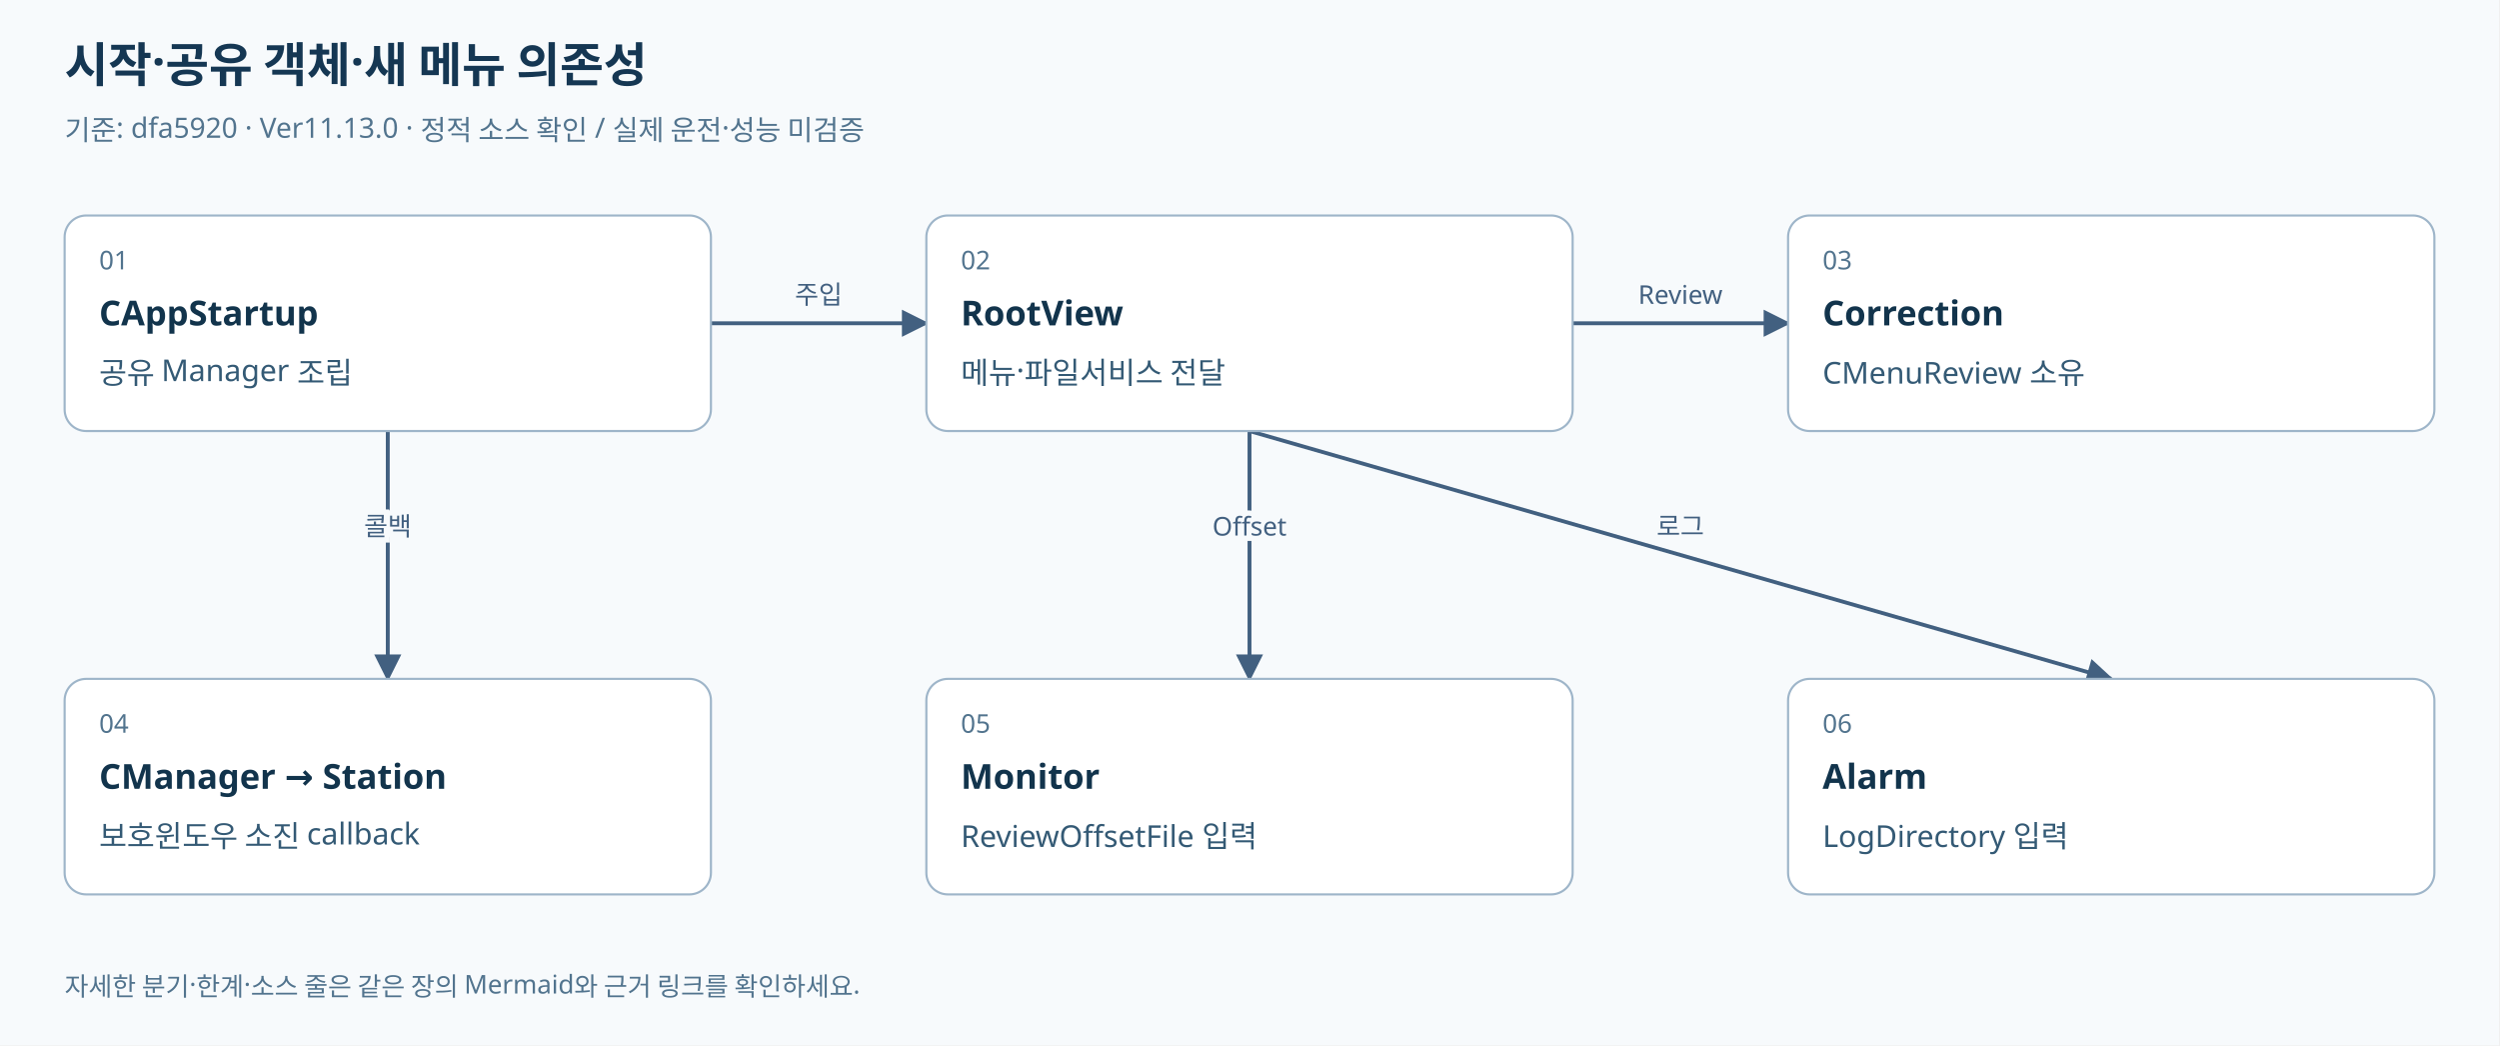
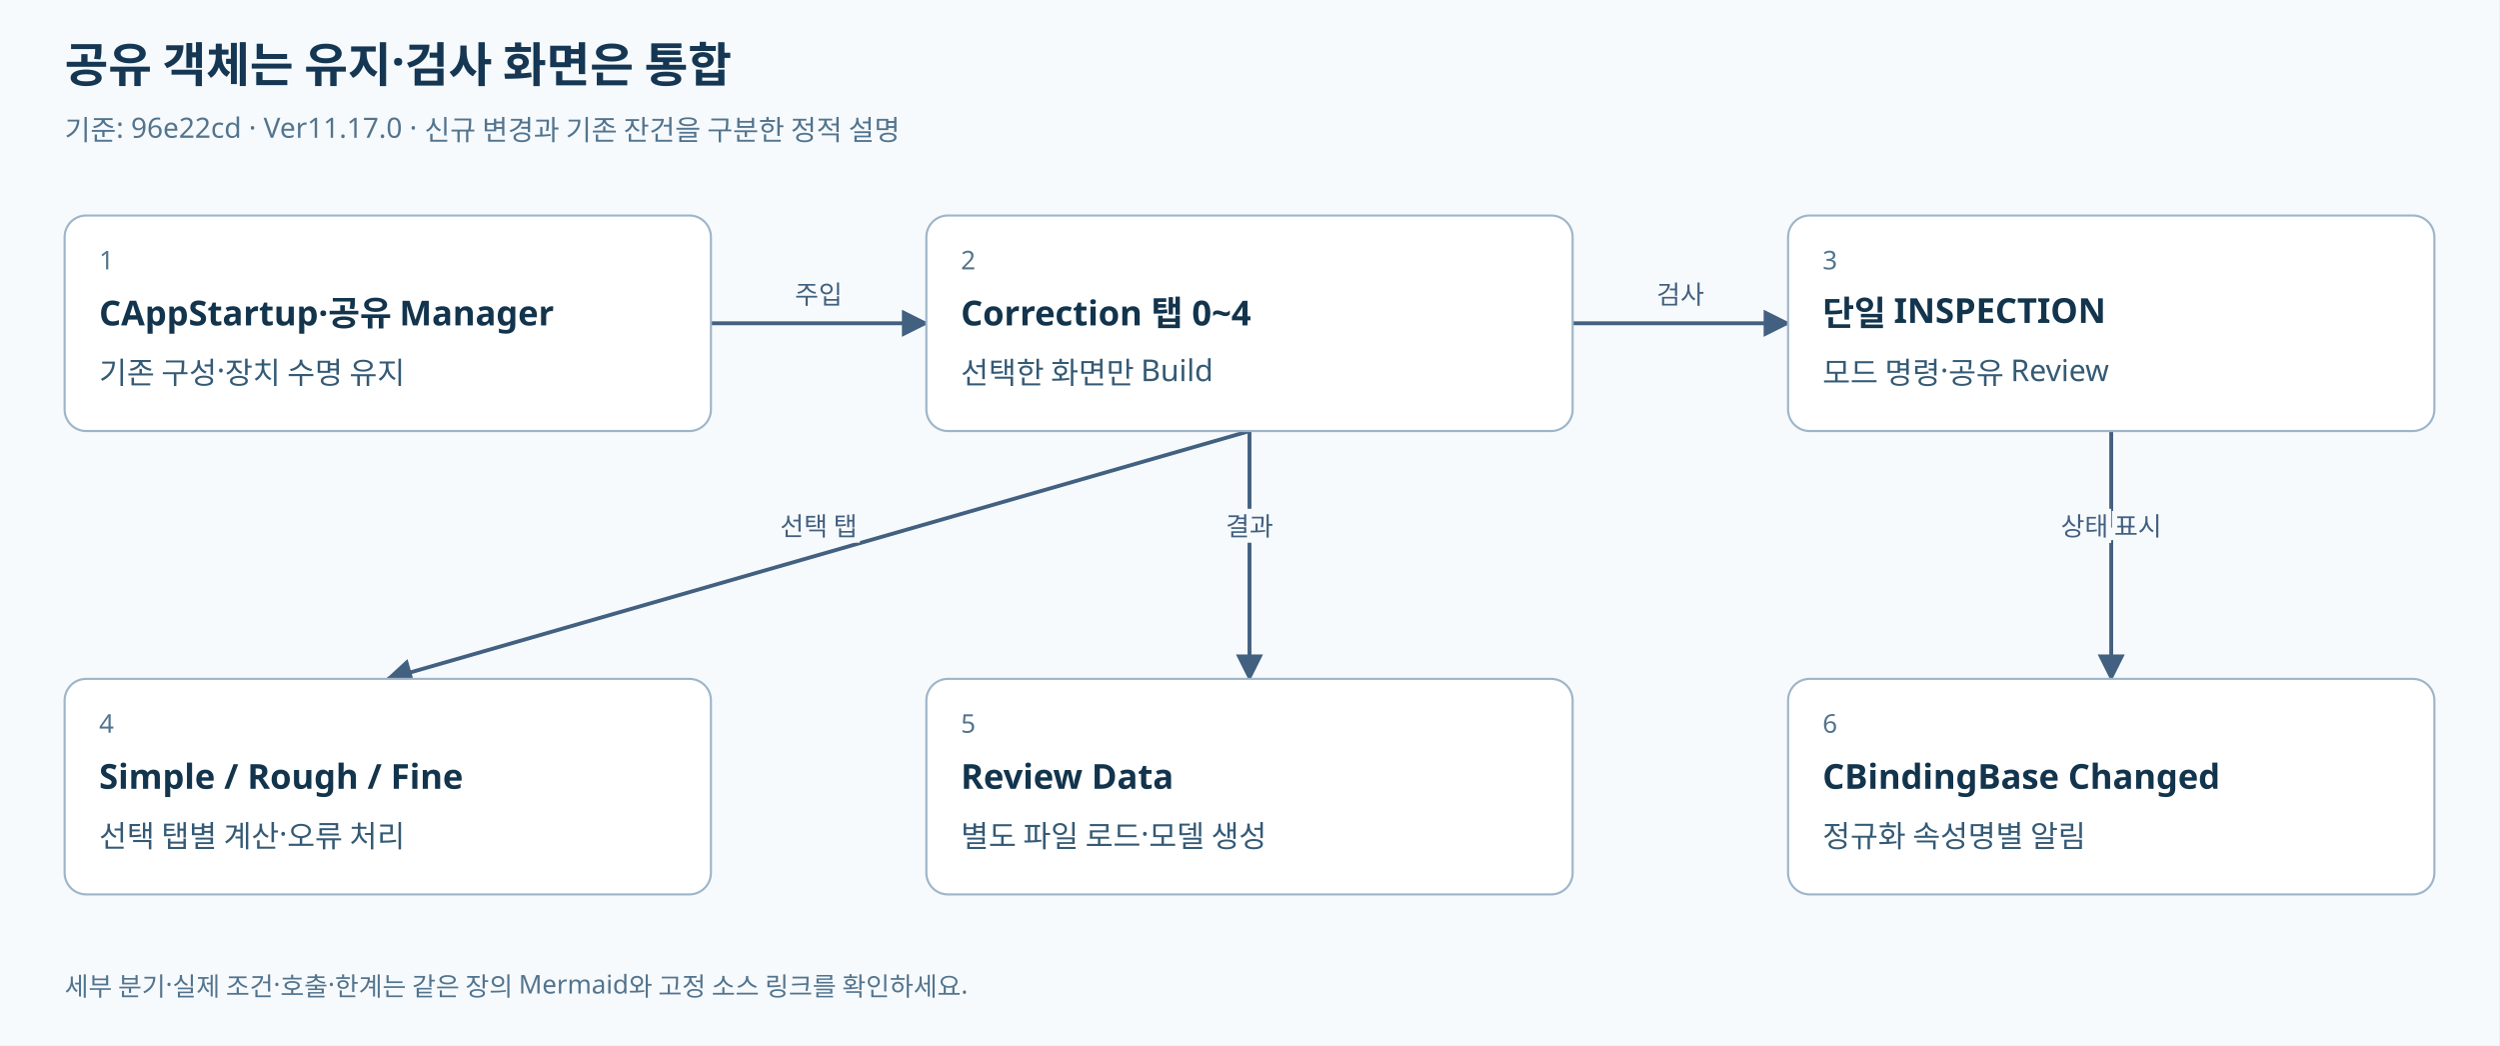
- <svg xmlns="http://www.w3.org/2000/svg" width="1160" height="485" viewBox="0 0 1160 485" role="img" aria-label="시작·공유 객체·새 메뉴 의존성">
+ <svg xmlns="http://www.w3.org/2000/svg" width="1160" height="485" viewBox="0 0 1160 485" role="img" aria-label="공유 객체는 유지·검사 화면은 통합">
  <defs>
    <marker id="arrow" viewBox="0 0 10 10" refX="9" refY="5" markerWidth="7" markerHeight="7" orient="auto">
      <path d="M0 0 L10 5 L0 10z" fill="#426080" />
    </marker>
  </defs>
  <rect width="1160" height="485" fill="#f7fafc" />
  <g font-family="Malgun Gothic,Segoe UI,sans-serif">
-     <text x="30" y="38" font-size="22" font-weight="bold" fill="#153753">시작·공유 객체·새 메뉴 의존성</text>
-     <text x="30" y="65" font-size="13" fill="#52748e">기준: dfa5920 · Ver11.13.0 · 정적 소스 확인 / 실제 운전·성능 미검증</text>
+     <text x="30" y="38" font-size="22" font-weight="bold" fill="#153753">공유 객체는 유지·검사 화면은 통합</text>
+     <text x="30" y="65" font-size="13" fill="#52748e">기준: 96e22cd · Ver11.17.0 · 신규 변경과 기존 잔건을 구분한 정적 설명</text>
    <path d="M330 150 L430 150" fill="none" stroke="#426080" stroke-width="1.8" marker-end="url(#arrow)" />
    <text x="380" y="141" text-anchor="middle" font-size="12" fill="#426080" paint-order="stroke" stroke="#f7fafc" stroke-width="5">주입</text>
    <path d="M730 150 L830 150" fill="none" stroke="#426080" stroke-width="1.8" marker-end="url(#arrow)" />
-     <text x="780" y="141" text-anchor="middle" font-size="12" fill="#426080" paint-order="stroke" stroke="#f7fafc" stroke-width="5">Review</text>
-     <path d="M180 200 L180 315" fill="none" stroke="#426080" stroke-width="1.8" marker-end="url(#arrow)" />
-     <text x="180" y="248.5" text-anchor="middle" font-size="12" fill="#426080" paint-order="stroke" stroke="#f7fafc" stroke-width="5">콜백</text>
+     <text x="780" y="141" text-anchor="middle" font-size="12" fill="#426080" paint-order="stroke" stroke="#f7fafc" stroke-width="5">검사</text>
+     <path d="M580 200 L180 315" fill="none" stroke="#426080" stroke-width="1.8" marker-end="url(#arrow)" />
+     <text x="380" y="248.5" text-anchor="middle" font-size="12" fill="#426080" paint-order="stroke" stroke="#f7fafc" stroke-width="5">선택 탭</text>
    <path d="M580 200 L580 315" fill="none" stroke="#426080" stroke-width="1.8" marker-end="url(#arrow)" />
-     <text x="580" y="248.5" text-anchor="middle" font-size="12" fill="#426080" paint-order="stroke" stroke="#f7fafc" stroke-width="5">Offset</text>
-     <path d="M580 200 L980 315" fill="none" stroke="#426080" stroke-width="1.8" marker-end="url(#arrow)" />
-     <text x="780" y="248.5" text-anchor="middle" font-size="12" fill="#426080" paint-order="stroke" stroke="#f7fafc" stroke-width="5">로그</text>
+     <text x="580" y="248.5" text-anchor="middle" font-size="12" fill="#426080" paint-order="stroke" stroke="#f7fafc" stroke-width="5">결과</text>
+     <path d="M980 200 L980 315" fill="none" stroke="#426080" stroke-width="1.8" marker-end="url(#arrow)" />
+     <text x="980" y="248.5" text-anchor="middle" font-size="12" fill="#426080" paint-order="stroke" stroke="#f7fafc" stroke-width="5">상태 표시</text>
    <rect x="30" y="100" width="300" height="100" rx="10" fill="white" stroke="#9eb5c9" />
-     <text x="46" y="125" font-size="12" fill="#52748e">01</text>
-     <text x="46" y="151" font-size="16" font-weight="bold" fill="#12344c">CAppStartup</text>
-     <text x="46" y="178" font-size="14" fill="#345a75">공유 Manager 조립</text>
+     <text x="46" y="125" font-size="12" fill="#52748e">1</text>
+     <text x="46" y="151" font-size="16" font-weight="bold" fill="#12344c">CAppStartup·공유 Manager</text>
+     <text x="46" y="178" font-size="14" fill="#345a75">기존 구성·장치 수명 유지</text>
    <rect x="430" y="100" width="300" height="100" rx="10" fill="white" stroke="#9eb5c9" />
-     <text x="446" y="125" font-size="12" fill="#52748e">02</text>
-     <text x="446" y="151" font-size="16" font-weight="bold" fill="#12344c">RootView</text>
-     <text x="446" y="178" font-size="14" fill="#345a75">메뉴·파일서비스 전달</text>
+     <text x="446" y="125" font-size="12" fill="#52748e">2</text>
+     <text x="446" y="151" font-size="16" font-weight="bold" fill="#12344c">Correction 탭 0~4</text>
+     <text x="446" y="178" font-size="14" fill="#345a75">선택한 화면만 Build</text>
    <rect x="830" y="100" width="300" height="100" rx="10" fill="white" stroke="#9eb5c9" />
-     <text x="846" y="125" font-size="12" fill="#52748e">03</text>
-     <text x="846" y="151" font-size="16" font-weight="bold" fill="#12344c">Correction</text>
-     <text x="846" y="178" font-size="14" fill="#345a75">CMenuReview 소유</text>
+     <text x="846" y="125" font-size="12" fill="#52748e">3</text>
+     <text x="846" y="151" font-size="16" font-weight="bold" fill="#12344c">단일 INSPECTION</text>
+     <text x="846" y="178" font-size="14" fill="#345a75">모드 명령·공유 Review</text>
    <rect x="30" y="315" width="300" height="100" rx="10" fill="white" stroke="#9eb5c9" />
-     <text x="46" y="340" font-size="12" fill="#52748e">04</text>
-     <text x="46" y="366" font-size="16" font-weight="bold" fill="#12344c">CManager → Station</text>
-     <text x="46" y="393" font-size="14" fill="#345a75">보호윈도우 소진 callback</text>
+     <text x="46" y="340" font-size="12" fill="#52748e">4</text>
+     <text x="46" y="366" font-size="16" font-weight="bold" fill="#12344c">Simple / Rough / Fine</text>
+     <text x="46" y="393" font-size="14" fill="#345a75">선택 탭별 계산·오류 처리</text>
    <rect x="430" y="315" width="300" height="100" rx="10" fill="white" stroke="#9eb5c9" />
-     <text x="446" y="340" font-size="12" fill="#52748e">05</text>
-     <text x="446" y="366" font-size="16" font-weight="bold" fill="#12344c">Monitor</text>
-     <text x="446" y="393" font-size="14" fill="#345a75">ReviewOffsetFile 입력</text>
+     <text x="446" y="340" font-size="12" fill="#52748e">5</text>
+     <text x="446" y="366" font-size="16" font-weight="bold" fill="#12344c">Review Data</text>
+     <text x="446" y="393" font-size="14" fill="#345a75">별도 파일 로드·모델 생성</text>
    <rect x="830" y="315" width="300" height="100" rx="10" fill="white" stroke="#9eb5c9" />
-     <text x="846" y="340" font-size="12" fill="#52748e">06</text>
-     <text x="846" y="366" font-size="16" font-weight="bold" fill="#12344c">Alarm</text>
-     <text x="846" y="393" font-size="14" fill="#345a75">LogDirectory 입력</text>
-     <text x="30" y="462" font-size="12" fill="#52748e">자세한 분기·한계·소스 줄은 같은 장의 Mermaid와 근거 링크를 확인하세요.</text>
+     <text x="846" y="340" font-size="12" fill="#52748e">6</text>
+     <text x="846" y="366" font-size="16" font-weight="bold" fill="#12344c">CBindingBase Changed</text>
+     <text x="846" y="393" font-size="14" fill="#345a75">정규화 속성명별 알림</text>
+     <text x="30" y="462" font-size="12" fill="#52748e">세부 분기·실제 조건·호출·한계는 같은 장의 Mermaid와 고정 소스 링크를 확인하세요.</text>
  </g>
</svg>
